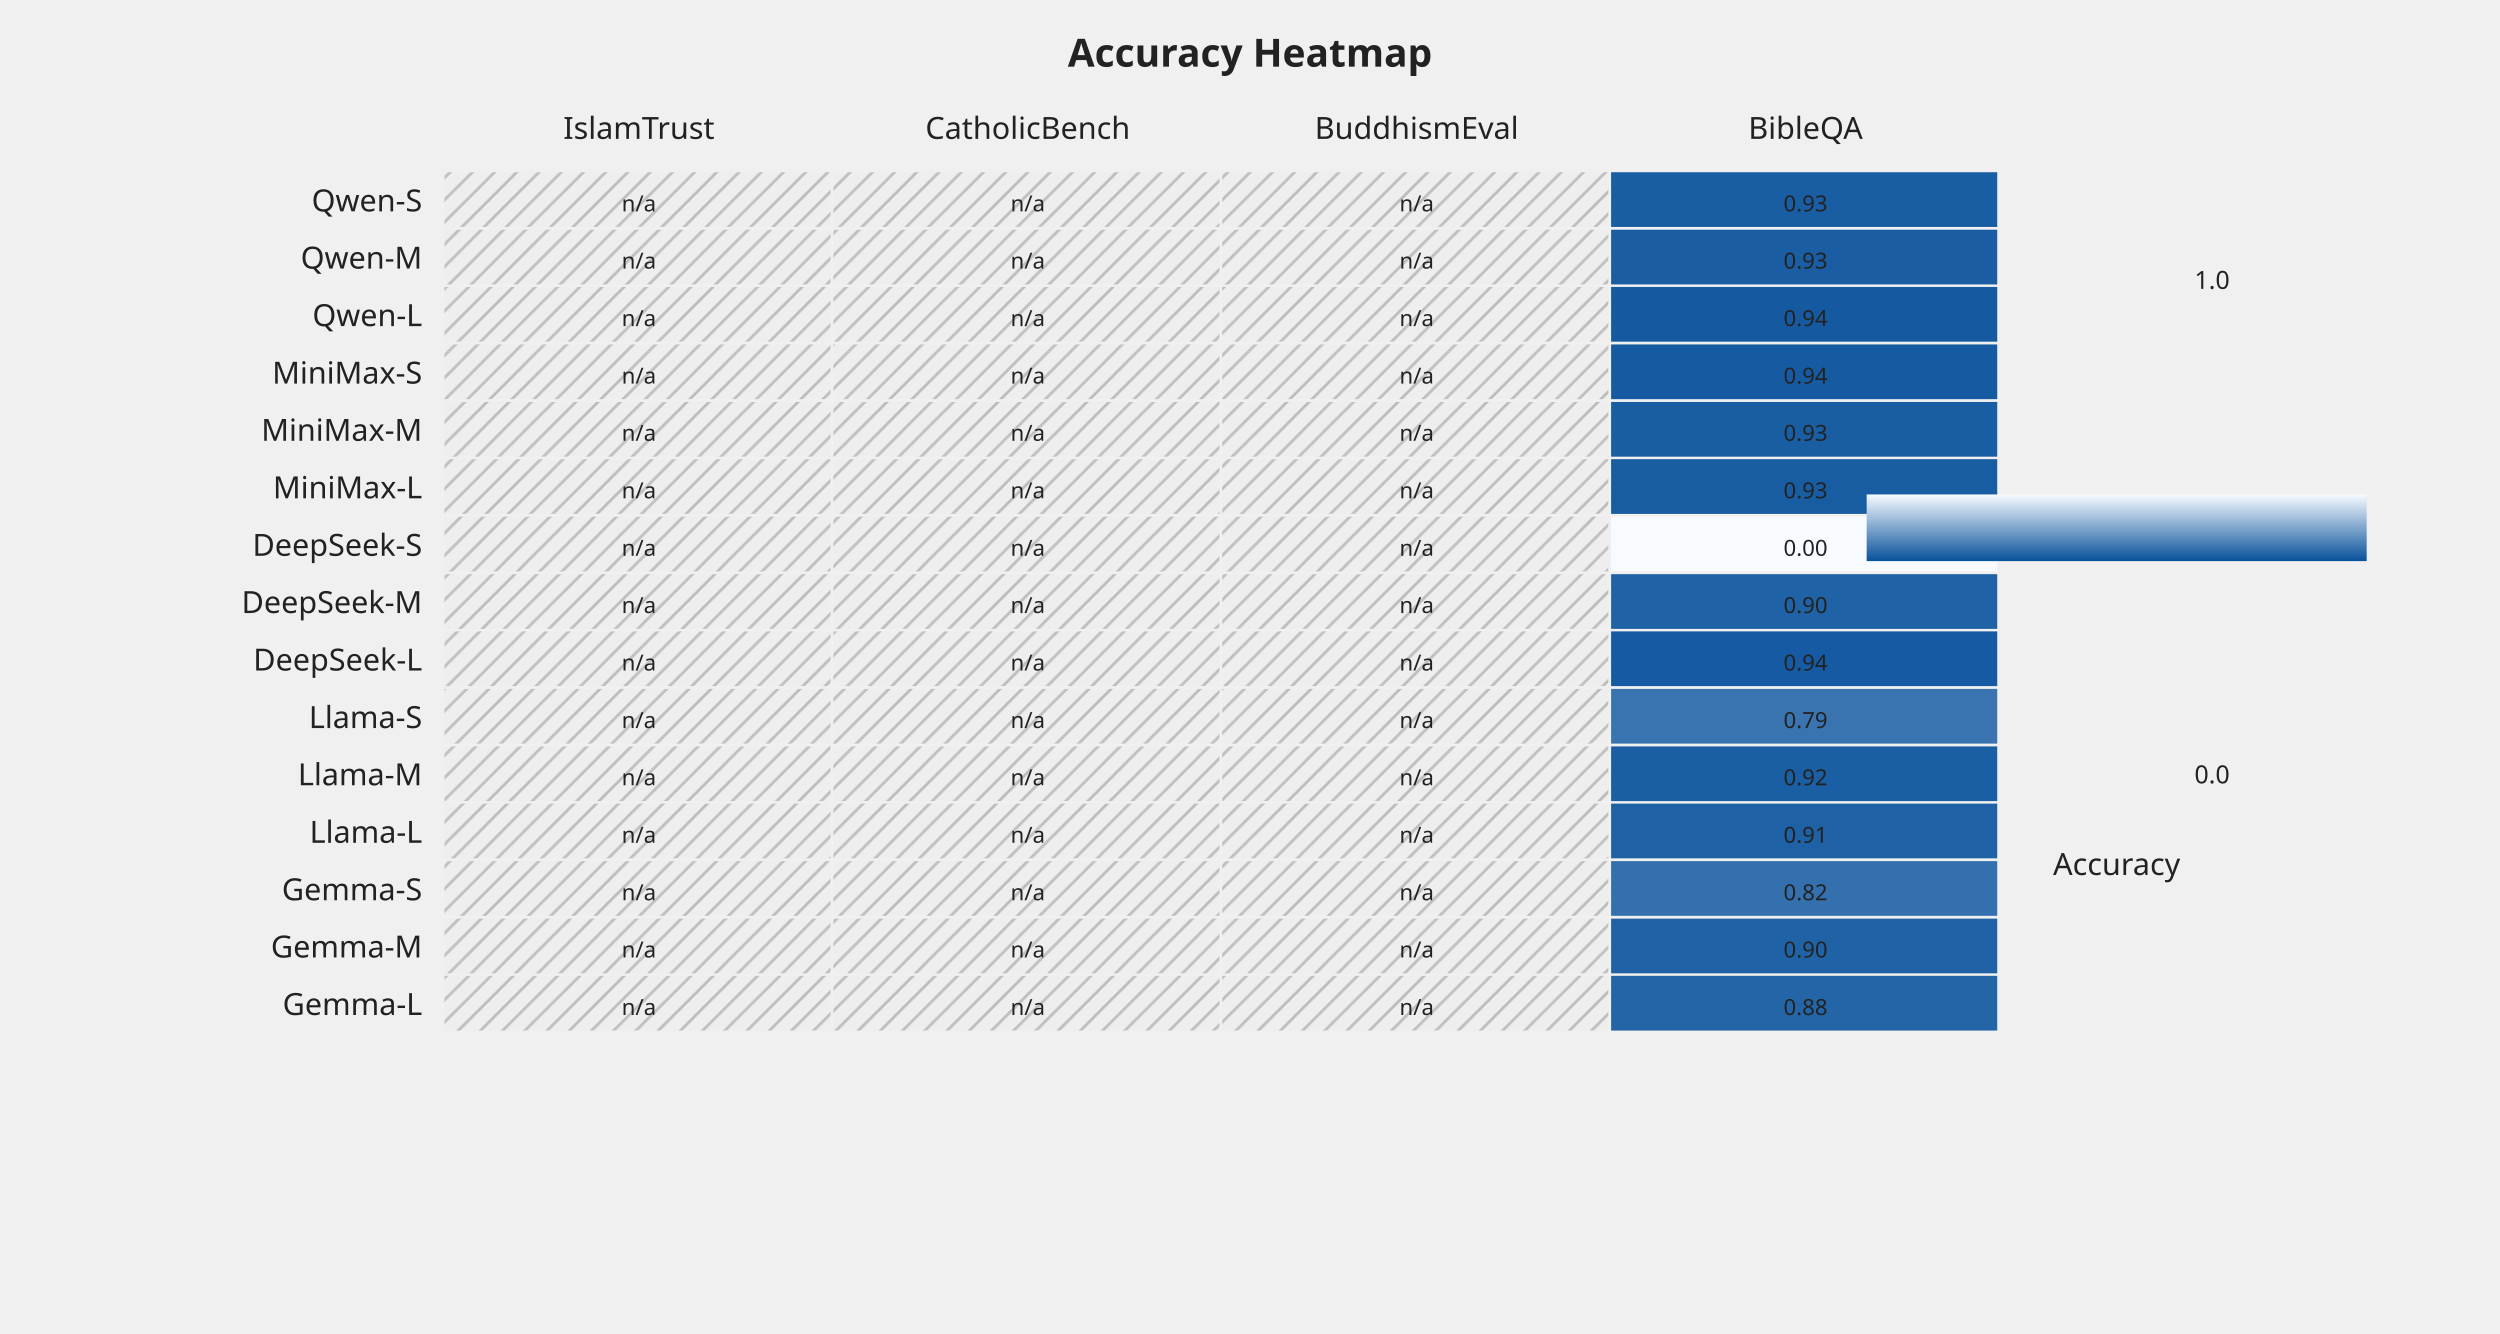
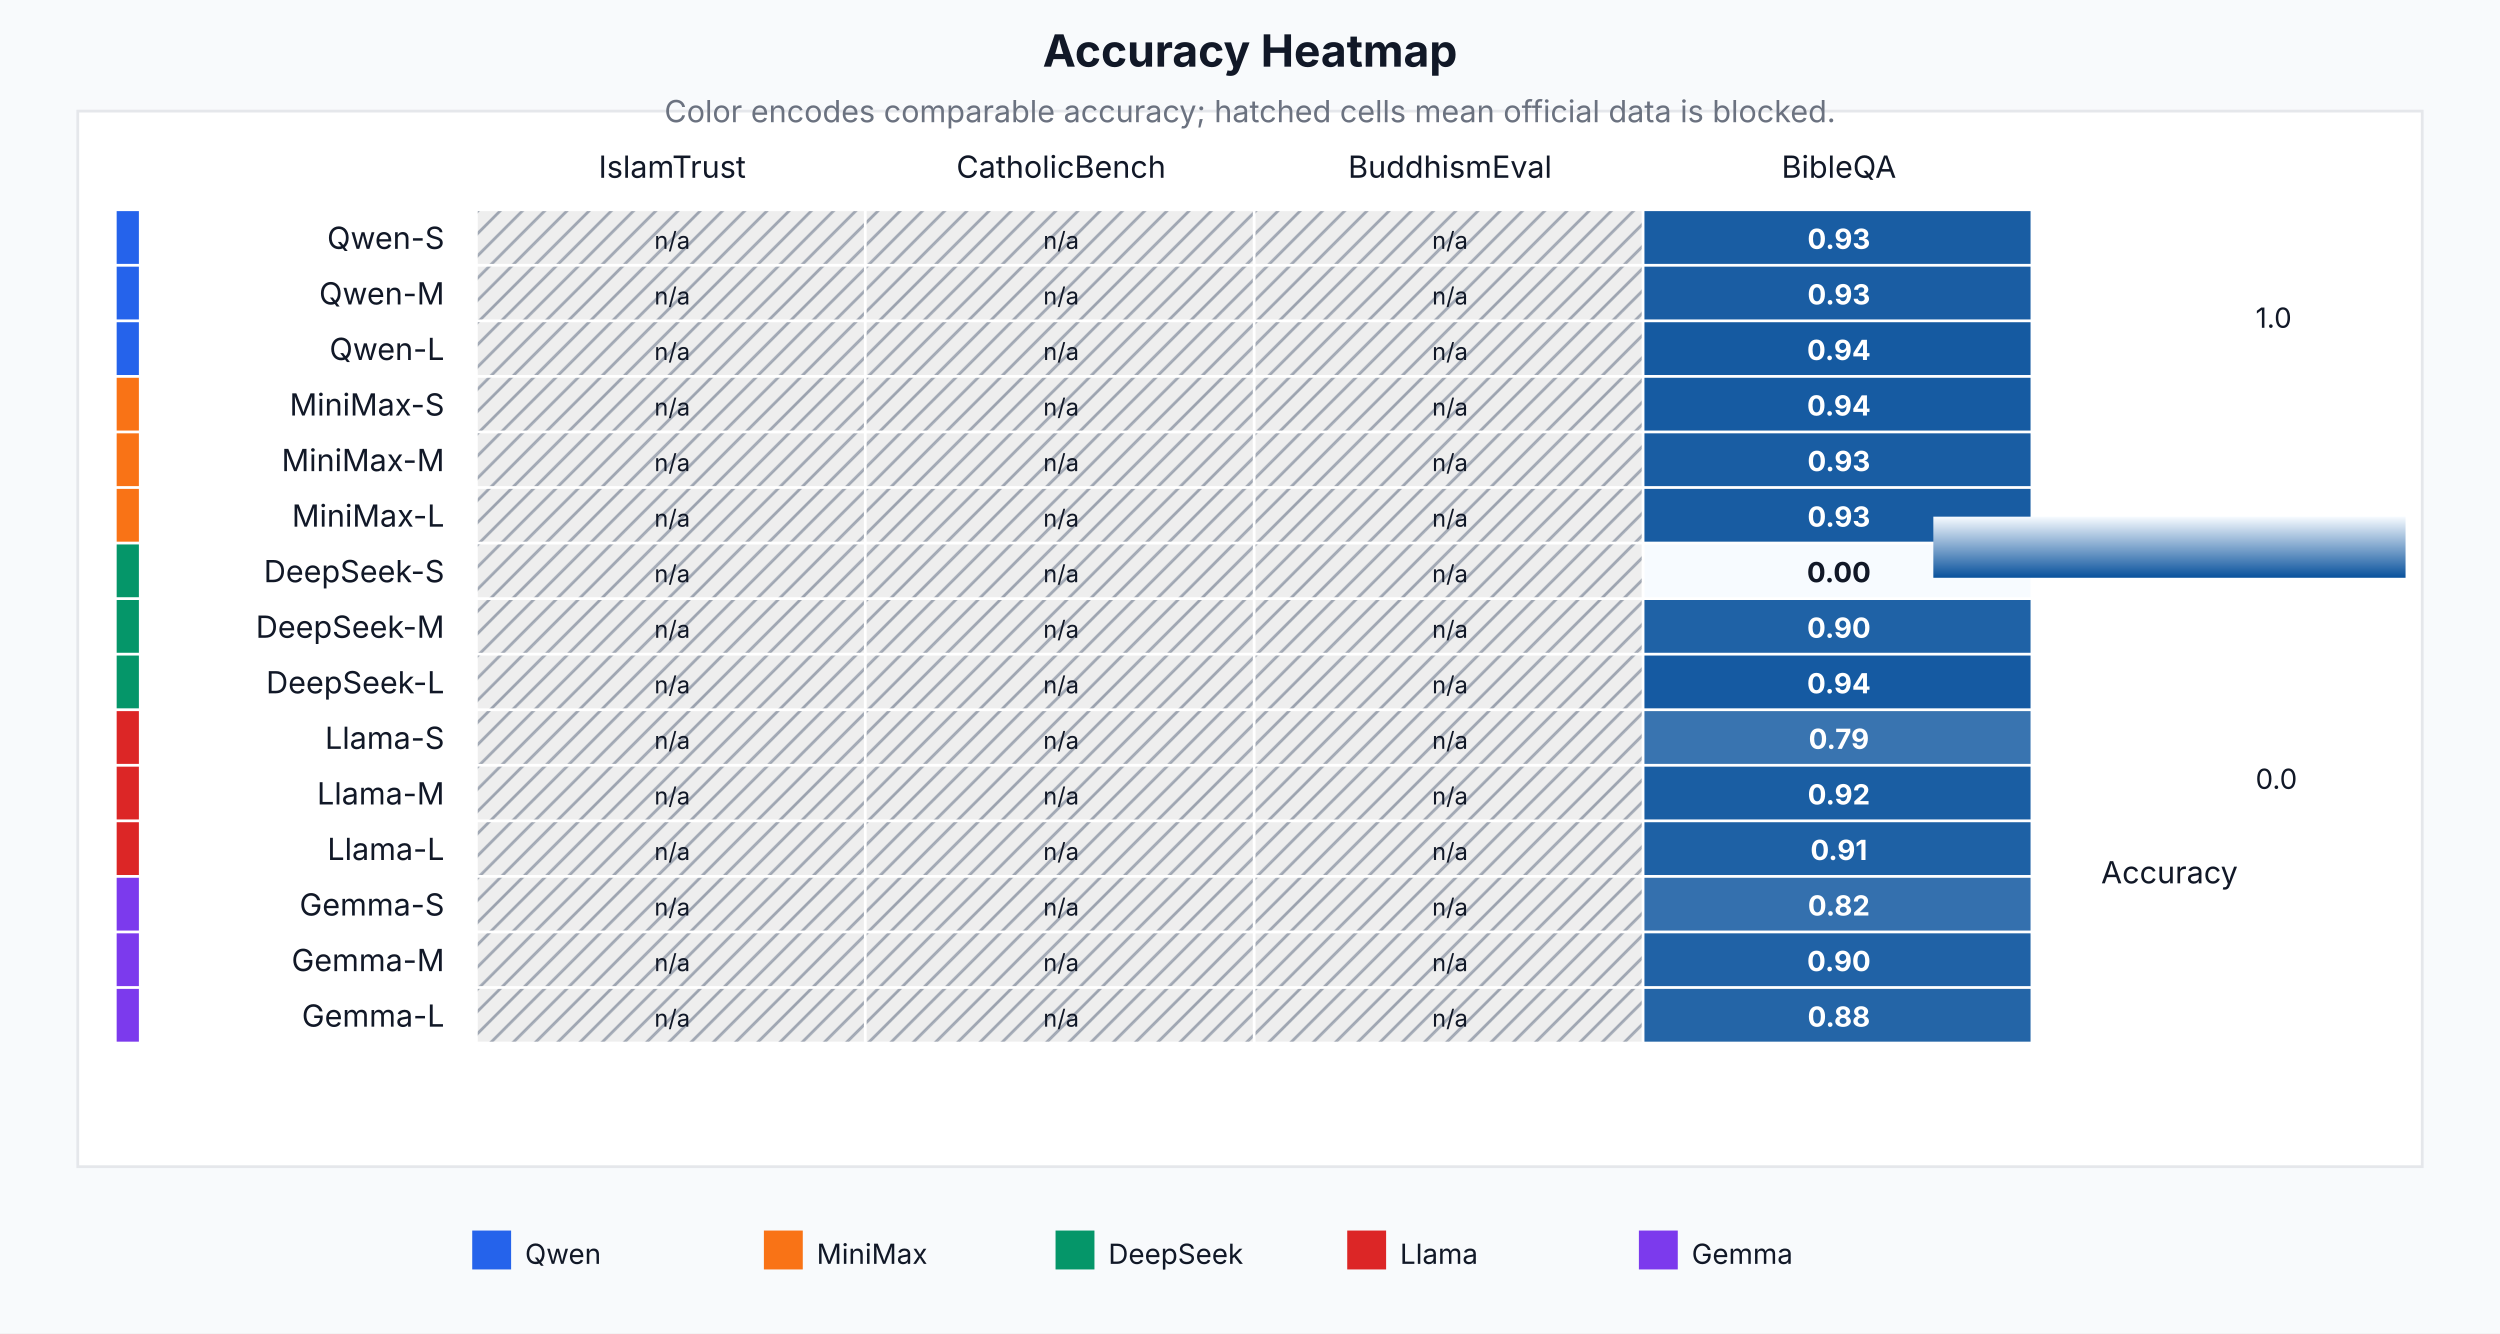
<svg xmlns="http://www.w3.org/2000/svg" viewBox="0 0 900 480" role="img">
  <style>
-         text { font-family: system-ui, sans-serif; fill: #222; }
-         .title { font-size: 14px; font-weight: 700; }
+         text { font-family: system-ui, -apple-system, BlinkMacSystemFont, "Segoe UI", sans-serif; fill: #111827; }
+         .title { font-size: 16px; font-weight: 750; }
+         .subtitle { font-size: 11px; fill: #6B7280; }
        .axis { font-size: 11px; }
-         .small { font-size: 9px; }
-         .tiny { font-size: 8px; }
-         .grid { stroke: #dddddd; stroke-width: 1; }
-         .axis-line { stroke: #333333; stroke-width: 1; }
+         .small { font-size: 10px; }
+         .tiny { font-size: 8.5px; }
+         .value { font-size: 10px; font-weight: 650; }
+         .cell-label { font-size: 10px; font-weight: 750; fill: #ffffff; }
+         .muted { font-size: 10px; fill: #6B7280; }
+         .grid { stroke: #E5E7EB; stroke-width: 1; }
+         .axis-line { stroke: #374151; stroke-width: 1; }
        .outline { stroke: #ffffff; stroke-width: 1; }
+         .panel { stroke: #E5E7EB; stroke-width: 1; }
    </style>
  <defs>
    <pattern id="diagonalHatch" patternUnits="userSpaceOnUse" width="8" height="8">
-       <path d="M-2,2 l4,-4 M0,8 l8,-8 M6,10 l4,-4" stroke="#bbbbbb" stroke-width="1" />
+       <path d="M-2,2 l4,-4 M0,8 l8,-8 M6,10 l4,-4" stroke="#9CA3AF" stroke-width="1" />
    </pattern>
    <linearGradient id="heatLegend" x1="0%" x2="100%" y1="0%" y2="0%">
      <stop offset="0%" stop-color="#f7fbff" />
      <stop offset="100%" stop-color="#08519c" />
    </linearGradient>
  </defs>
+   <rect x="0" y="0" width="900" height="480" fill="#F8FAFC" />
+   <rect x="28.0" y="40.0" width="844.0" height="380.0" fill="#FFFFFF" class="panel" />
  <text x="450.0" y="24.0" class="title" text-anchor="middle">Accuracy Heatmap</text>
-   <text x="230.0" y="50.0" class="axis" text-anchor="middle">IslamTrust</text>
-   <text x="370.0" y="50.0" class="axis" text-anchor="middle">CatholicBench</text>
-   <text x="510.0" y="50.0" class="axis" text-anchor="middle">BuddhismEval</text>
-   <text x="650.0" y="50.0" class="axis" text-anchor="middle">BibleQA</text>
-   <text x="152.0" y="76.1" class="axis" text-anchor="end">Qwen-S</text>
-   <rect x="160.0" y="62.0" width="139.0" height="19.7" fill="#eeeeee" />
-   <rect x="160.0" y="62.0" width="139.0" height="19.7" fill="url(#diagonalHatch)" />
-   <text x="230.0" y="76.1" class="tiny" text-anchor="middle">n/a</text>
-   <rect x="300.0" y="62.0" width="139.0" height="19.7" fill="#eeeeee" />
-   <rect x="300.0" y="62.0" width="139.0" height="19.7" fill="url(#diagonalHatch)" />
-   <text x="370.0" y="76.1" class="tiny" text-anchor="middle">n/a</text>
-   <rect x="440.0" y="62.0" width="139.0" height="19.7" fill="#eeeeee" />
-   <rect x="440.0" y="62.0" width="139.0" height="19.7" fill="url(#diagonalHatch)" />
-   <text x="510.0" y="76.1" class="tiny" text-anchor="middle">n/a</text>
-   <rect x="580.0" y="62.0" width="139.0" height="19.7" fill="#195da3" />
-   <text x="650.0" y="76.1" class="tiny" text-anchor="middle">0.93</text>
-   <text x="152.0" y="96.7" class="axis" text-anchor="end">Qwen-M</text>
-   <rect x="160.0" y="82.7" width="139.0" height="19.7" fill="#eeeeee" />
-   <rect x="160.0" y="82.7" width="139.0" height="19.7" fill="url(#diagonalHatch)" />
-   <text x="230.0" y="96.7" class="tiny" text-anchor="middle">n/a</text>
-   <rect x="300.0" y="82.7" width="139.0" height="19.7" fill="#eeeeee" />
-   <rect x="300.0" y="82.7" width="139.0" height="19.7" fill="url(#diagonalHatch)" />
-   <text x="370.0" y="96.7" class="tiny" text-anchor="middle">n/a</text>
-   <rect x="440.0" y="82.7" width="139.0" height="19.7" fill="#eeeeee" />
-   <rect x="440.0" y="82.7" width="139.0" height="19.7" fill="url(#diagonalHatch)" />
-   <text x="510.0" y="96.7" class="tiny" text-anchor="middle">n/a</text>
-   <rect x="580.0" y="82.7" width="139.0" height="19.7" fill="#1a5da3" />
-   <text x="650.0" y="96.7" class="tiny" text-anchor="middle">0.93</text>
-   <text x="152.0" y="117.4" class="axis" text-anchor="end">Qwen-L</text>
-   <rect x="160.0" y="103.3" width="139.0" height="19.7" fill="#eeeeee" />
-   <rect x="160.0" y="103.3" width="139.0" height="19.7" fill="url(#diagonalHatch)" />
-   <text x="230.0" y="117.4" class="tiny" text-anchor="middle">n/a</text>
-   <rect x="300.0" y="103.3" width="139.0" height="19.7" fill="#eeeeee" />
-   <rect x="300.0" y="103.3" width="139.0" height="19.7" fill="url(#diagonalHatch)" />
-   <text x="370.0" y="117.4" class="tiny" text-anchor="middle">n/a</text>
-   <rect x="440.0" y="103.3" width="139.0" height="19.7" fill="#eeeeee" />
-   <rect x="440.0" y="103.3" width="139.0" height="19.7" fill="url(#diagonalHatch)" />
-   <text x="510.0" y="117.4" class="tiny" text-anchor="middle">n/a</text>
-   <rect x="580.0" y="103.3" width="139.0" height="19.7" fill="#155aa1" />
-   <text x="650.0" y="117.4" class="tiny" text-anchor="middle">0.94</text>
-   <text x="152.0" y="138.1" class="axis" text-anchor="end">MiniMax-S</text>
-   <rect x="160.0" y="124.0" width="139.0" height="19.7" fill="#eeeeee" />
-   <rect x="160.0" y="124.0" width="139.0" height="19.7" fill="url(#diagonalHatch)" />
-   <text x="230.0" y="138.1" class="tiny" text-anchor="middle">n/a</text>
-   <rect x="300.0" y="124.0" width="139.0" height="19.7" fill="#eeeeee" />
-   <rect x="300.0" y="124.0" width="139.0" height="19.7" fill="url(#diagonalHatch)" />
-   <text x="370.0" y="138.1" class="tiny" text-anchor="middle">n/a</text>
-   <rect x="440.0" y="124.0" width="139.0" height="19.7" fill="#eeeeee" />
-   <rect x="440.0" y="124.0" width="139.0" height="19.7" fill="url(#diagonalHatch)" />
-   <text x="510.0" y="138.1" class="tiny" text-anchor="middle">n/a</text>
-   <rect x="580.0" y="124.0" width="139.0" height="19.7" fill="#165ba2" />
-   <text x="650.0" y="138.1" class="tiny" text-anchor="middle">0.94</text>
-   <text x="152.0" y="158.7" class="axis" text-anchor="end">MiniMax-M</text>
-   <rect x="160.0" y="144.7" width="139.0" height="19.7" fill="#eeeeee" />
-   <rect x="160.0" y="144.7" width="139.0" height="19.7" fill="url(#diagonalHatch)" />
-   <text x="230.0" y="158.7" class="tiny" text-anchor="middle">n/a</text>
-   <rect x="300.0" y="144.7" width="139.0" height="19.7" fill="#eeeeee" />
-   <rect x="300.0" y="144.7" width="139.0" height="19.7" fill="url(#diagonalHatch)" />
-   <text x="370.0" y="158.7" class="tiny" text-anchor="middle">n/a</text>
-   <rect x="440.0" y="144.7" width="139.0" height="19.7" fill="#eeeeee" />
-   <rect x="440.0" y="144.7" width="139.0" height="19.7" fill="url(#diagonalHatch)" />
-   <text x="510.0" y="158.7" class="tiny" text-anchor="middle">n/a</text>
-   <rect x="580.0" y="144.7" width="139.0" height="19.7" fill="#195da3" />
-   <text x="650.0" y="158.7" class="tiny" text-anchor="middle">0.93</text>
-   <text x="152.0" y="179.4" class="axis" text-anchor="end">MiniMax-L</text>
-   <rect x="160.0" y="165.3" width="139.0" height="19.7" fill="#eeeeee" />
-   <rect x="160.0" y="165.3" width="139.0" height="19.7" fill="url(#diagonalHatch)" />
-   <text x="230.0" y="179.4" class="tiny" text-anchor="middle">n/a</text>
-   <rect x="300.0" y="165.3" width="139.0" height="19.7" fill="#eeeeee" />
-   <rect x="300.0" y="165.3" width="139.0" height="19.7" fill="url(#diagonalHatch)" />
-   <text x="370.0" y="179.4" class="tiny" text-anchor="middle">n/a</text>
-   <rect x="440.0" y="165.3" width="139.0" height="19.7" fill="#eeeeee" />
-   <rect x="440.0" y="165.3" width="139.0" height="19.7" fill="url(#diagonalHatch)" />
-   <text x="510.0" y="179.4" class="tiny" text-anchor="middle">n/a</text>
-   <rect x="580.0" y="165.3" width="139.0" height="19.7" fill="#185ca2" />
-   <text x="650.0" y="179.4" class="tiny" text-anchor="middle">0.93</text>
-   <text x="152.0" y="200.1" class="axis" text-anchor="end">DeepSeek-S</text>
-   <rect x="160.0" y="186.0" width="139.0" height="19.7" fill="#eeeeee" />
-   <rect x="160.0" y="186.0" width="139.0" height="19.7" fill="url(#diagonalHatch)" />
-   <text x="230.0" y="200.1" class="tiny" text-anchor="middle">n/a</text>
-   <rect x="300.0" y="186.0" width="139.0" height="19.7" fill="#eeeeee" />
-   <rect x="300.0" y="186.0" width="139.0" height="19.7" fill="url(#diagonalHatch)" />
-   <text x="370.0" y="200.1" class="tiny" text-anchor="middle">n/a</text>
-   <rect x="440.0" y="186.0" width="139.0" height="19.7" fill="#eeeeee" />
-   <rect x="440.0" y="186.0" width="139.0" height="19.7" fill="url(#diagonalHatch)" />
-   <text x="510.0" y="200.1" class="tiny" text-anchor="middle">n/a</text>
-   <rect x="580.0" y="186.0" width="139.0" height="19.7" fill="#f7fbff" />
-   <text x="650.0" y="200.1" class="tiny" text-anchor="middle">0.00</text>
-   <text x="152.0" y="220.7" class="axis" text-anchor="end">DeepSeek-M</text>
-   <rect x="160.0" y="206.7" width="139.0" height="19.7" fill="#eeeeee" />
-   <rect x="160.0" y="206.7" width="139.0" height="19.7" fill="url(#diagonalHatch)" />
-   <text x="230.0" y="220.7" class="tiny" text-anchor="middle">n/a</text>
-   <rect x="300.0" y="206.7" width="139.0" height="19.7" fill="#eeeeee" />
-   <rect x="300.0" y="206.7" width="139.0" height="19.7" fill="url(#diagonalHatch)" />
-   <text x="370.0" y="220.7" class="tiny" text-anchor="middle">n/a</text>
-   <rect x="440.0" y="206.7" width="139.0" height="19.7" fill="#eeeeee" />
-   <rect x="440.0" y="206.7" width="139.0" height="19.7" fill="url(#diagonalHatch)" />
-   <text x="510.0" y="220.7" class="tiny" text-anchor="middle">n/a</text>
-   <rect x="580.0" y="206.7" width="139.0" height="19.7" fill="#1f62a6" />
-   <text x="650.0" y="220.7" class="tiny" text-anchor="middle">0.90</text>
-   <text x="152.0" y="241.4" class="axis" text-anchor="end">DeepSeek-L</text>
-   <rect x="160.0" y="227.3" width="139.0" height="19.7" fill="#eeeeee" />
-   <rect x="160.0" y="227.3" width="139.0" height="19.7" fill="url(#diagonalHatch)" />
-   <text x="230.0" y="241.4" class="tiny" text-anchor="middle">n/a</text>
-   <rect x="300.0" y="227.3" width="139.0" height="19.7" fill="#eeeeee" />
-   <rect x="300.0" y="227.3" width="139.0" height="19.7" fill="url(#diagonalHatch)" />
-   <text x="370.0" y="241.4" class="tiny" text-anchor="middle">n/a</text>
-   <rect x="440.0" y="227.3" width="139.0" height="19.7" fill="#eeeeee" />
-   <rect x="440.0" y="227.3" width="139.0" height="19.7" fill="url(#diagonalHatch)" />
-   <text x="510.0" y="241.4" class="tiny" text-anchor="middle">n/a</text>
-   <rect x="580.0" y="227.3" width="139.0" height="19.7" fill="#155aa2" />
-   <text x="650.0" y="241.4" class="tiny" text-anchor="middle">0.94</text>
-   <text x="152.0" y="262.1" class="axis" text-anchor="end">Llama-S</text>
-   <rect x="160.0" y="248.0" width="139.0" height="19.7" fill="#eeeeee" />
-   <rect x="160.0" y="248.0" width="139.0" height="19.7" fill="url(#diagonalHatch)" />
-   <text x="230.0" y="262.1" class="tiny" text-anchor="middle">n/a</text>
-   <rect x="300.0" y="248.0" width="139.0" height="19.7" fill="#eeeeee" />
-   <rect x="300.0" y="248.0" width="139.0" height="19.7" fill="url(#diagonalHatch)" />
-   <text x="370.0" y="262.1" class="tiny" text-anchor="middle">n/a</text>
-   <rect x="440.0" y="248.0" width="139.0" height="19.7" fill="#eeeeee" />
-   <rect x="440.0" y="248.0" width="139.0" height="19.7" fill="url(#diagonalHatch)" />
-   <text x="510.0" y="262.1" class="tiny" text-anchor="middle">n/a</text>
-   <rect x="580.0" y="248.0" width="139.0" height="19.7" fill="#3974b0" />
-   <text x="650.0" y="262.1" class="tiny" text-anchor="middle">0.79</text>
-   <text x="152.0" y="282.7" class="axis" text-anchor="end">Llama-M</text>
-   <rect x="160.0" y="268.7" width="139.0" height="19.7" fill="#eeeeee" />
-   <rect x="160.0" y="268.7" width="139.0" height="19.7" fill="url(#diagonalHatch)" />
-   <text x="230.0" y="282.7" class="tiny" text-anchor="middle">n/a</text>
-   <rect x="300.0" y="268.7" width="139.0" height="19.7" fill="#eeeeee" />
-   <rect x="300.0" y="268.7" width="139.0" height="19.7" fill="url(#diagonalHatch)" />
-   <text x="370.0" y="282.7" class="tiny" text-anchor="middle">n/a</text>
-   <rect x="440.0" y="268.7" width="139.0" height="19.7" fill="#eeeeee" />
-   <rect x="440.0" y="268.7" width="139.0" height="19.7" fill="url(#diagonalHatch)" />
-   <text x="510.0" y="282.7" class="tiny" text-anchor="middle">n/a</text>
-   <rect x="580.0" y="268.7" width="139.0" height="19.7" fill="#1a5ea3" />
-   <text x="650.0" y="282.7" class="tiny" text-anchor="middle">0.92</text>
-   <text x="152.0" y="303.4" class="axis" text-anchor="end">Llama-L</text>
-   <rect x="160.0" y="289.3" width="139.0" height="19.7" fill="#eeeeee" />
-   <rect x="160.0" y="289.3" width="139.0" height="19.7" fill="url(#diagonalHatch)" />
-   <text x="230.0" y="303.4" class="tiny" text-anchor="middle">n/a</text>
-   <rect x="300.0" y="289.3" width="139.0" height="19.7" fill="#eeeeee" />
-   <rect x="300.0" y="289.3" width="139.0" height="19.7" fill="url(#diagonalHatch)" />
-   <text x="370.0" y="303.4" class="tiny" text-anchor="middle">n/a</text>
-   <rect x="440.0" y="289.3" width="139.0" height="19.7" fill="#eeeeee" />
-   <rect x="440.0" y="289.3" width="139.0" height="19.7" fill="url(#diagonalHatch)" />
-   <text x="510.0" y="303.4" class="tiny" text-anchor="middle">n/a</text>
-   <rect x="580.0" y="289.3" width="139.0" height="19.7" fill="#1e61a5" />
-   <text x="650.0" y="303.4" class="tiny" text-anchor="middle">0.91</text>
-   <text x="152.0" y="324.1" class="axis" text-anchor="end">Gemma-S</text>
-   <rect x="160.0" y="310.0" width="139.0" height="19.7" fill="#eeeeee" />
-   <rect x="160.0" y="310.0" width="139.0" height="19.7" fill="url(#diagonalHatch)" />
-   <text x="230.0" y="324.1" class="tiny" text-anchor="middle">n/a</text>
-   <rect x="300.0" y="310.0" width="139.0" height="19.7" fill="#eeeeee" />
-   <rect x="300.0" y="310.0" width="139.0" height="19.7" fill="url(#diagonalHatch)" />
-   <text x="370.0" y="324.1" class="tiny" text-anchor="middle">n/a</text>
-   <rect x="440.0" y="310.0" width="139.0" height="19.7" fill="#eeeeee" />
-   <rect x="440.0" y="310.0" width="139.0" height="19.7" fill="url(#diagonalHatch)" />
-   <text x="510.0" y="324.1" class="tiny" text-anchor="middle">n/a</text>
-   <rect x="580.0" y="310.0" width="139.0" height="19.7" fill="#3470ae" />
-   <text x="650.0" y="324.1" class="tiny" text-anchor="middle">0.82</text>
-   <text x="152.0" y="344.7" class="axis" text-anchor="end">Gemma-M</text>
-   <rect x="160.0" y="330.7" width="139.0" height="19.7" fill="#eeeeee" />
-   <rect x="160.0" y="330.7" width="139.0" height="19.7" fill="url(#diagonalHatch)" />
-   <text x="230.0" y="344.7" class="tiny" text-anchor="middle">n/a</text>
-   <rect x="300.0" y="330.7" width="139.0" height="19.7" fill="#eeeeee" />
-   <rect x="300.0" y="330.7" width="139.0" height="19.7" fill="url(#diagonalHatch)" />
-   <text x="370.0" y="344.7" class="tiny" text-anchor="middle">n/a</text>
-   <rect x="440.0" y="330.7" width="139.0" height="19.7" fill="#eeeeee" />
-   <rect x="440.0" y="330.7" width="139.0" height="19.7" fill="url(#diagonalHatch)" />
-   <text x="510.0" y="344.7" class="tiny" text-anchor="middle">n/a</text>
-   <rect x="580.0" y="330.7" width="139.0" height="19.7" fill="#2062a6" />
-   <text x="650.0" y="344.7" class="tiny" text-anchor="middle">0.90</text>
-   <text x="152.0" y="365.4" class="axis" text-anchor="end">Gemma-L</text>
-   <rect x="160.0" y="351.3" width="139.0" height="19.7" fill="#eeeeee" />
-   <rect x="160.0" y="351.3" width="139.0" height="19.7" fill="url(#diagonalHatch)" />
-   <text x="230.0" y="365.4" class="tiny" text-anchor="middle">n/a</text>
-   <rect x="300.0" y="351.3" width="139.0" height="19.7" fill="#eeeeee" />
-   <rect x="300.0" y="351.3" width="139.0" height="19.7" fill="url(#diagonalHatch)" />
-   <text x="370.0" y="365.4" class="tiny" text-anchor="middle">n/a</text>
-   <rect x="440.0" y="351.3" width="139.0" height="19.7" fill="#eeeeee" />
-   <rect x="440.0" y="351.3" width="139.0" height="19.7" fill="url(#diagonalHatch)" />
-   <text x="510.0" y="365.4" class="tiny" text-anchor="middle">n/a</text>
-   <rect x="580.0" y="351.3" width="139.0" height="19.7" fill="#2465a7" />
-   <text x="650.0" y="365.4" class="tiny" text-anchor="middle">0.88</text>
-   <rect x="750.0" y="100.0" width="24.0" height="180.0" fill="url(#heatLegend)" transform="rotate(90 762 190)" />
-   <text x="790.0" y="104.0" class="small" text-anchor="start">1.0</text>
-   <text x="790.0" y="282.0" class="small" text-anchor="start">0.0</text>
-   <text x="762.0" y="315.0" class="axis" text-anchor="middle">Accuracy</text>
+   <text x="450.0" y="44.0" class="subtitle" text-anchor="middle">Color encodes comparable accuracy; hatched cells mean official data is blocked.</text>
+   <text x="242.0" y="64.0" class="axis" text-anchor="middle">IslamTrust</text>
+   <text x="382.0" y="64.0" class="axis" text-anchor="middle">CatholicBench</text>
+   <text x="522.0" y="64.0" class="axis" text-anchor="middle">BuddhismEval</text>
+   <text x="662.0" y="64.0" class="axis" text-anchor="middle">BibleQA</text>
+   <rect x="42.0" y="76.0" width="8.0" height="19.0" fill="#2563EB" />
+   <text x="160.0" y="89.6" class="axis" text-anchor="end">Qwen-S</text>
+   <rect x="172.0" y="76.0" width="139.0" height="19.0" fill="#eeeeee" />
+   <rect x="172.0" y="76.0" width="139.0" height="19.0" fill="url(#diagonalHatch)" />
+   <text x="242.0" y="89.6" class="tiny" text-anchor="middle">n/a</text>
+   <rect x="312.0" y="76.0" width="139.0" height="19.0" fill="#eeeeee" />
+   <rect x="312.0" y="76.0" width="139.0" height="19.0" fill="url(#diagonalHatch)" />
+   <text x="382.0" y="89.6" class="tiny" text-anchor="middle">n/a</text>
+   <rect x="452.0" y="76.0" width="139.0" height="19.0" fill="#eeeeee" />
+   <rect x="452.0" y="76.0" width="139.0" height="19.0" fill="url(#diagonalHatch)" />
+   <text x="522.0" y="89.6" class="tiny" text-anchor="middle">n/a</text>
+   <rect x="592.0" y="76.0" width="139.0" height="19.0" fill="#195da3" />
+   <text x="662.0" y="89.6" class="cell-label" text-anchor="middle">0.93</text>
+   <rect x="42.0" y="96.0" width="8.0" height="19.0" fill="#2563EB" />
+   <text x="160.0" y="109.6" class="axis" text-anchor="end">Qwen-M</text>
+   <rect x="172.0" y="96.0" width="139.0" height="19.0" fill="#eeeeee" />
+   <rect x="172.0" y="96.0" width="139.0" height="19.0" fill="url(#diagonalHatch)" />
+   <text x="242.0" y="109.6" class="tiny" text-anchor="middle">n/a</text>
+   <rect x="312.0" y="96.0" width="139.0" height="19.0" fill="#eeeeee" />
+   <rect x="312.0" y="96.0" width="139.0" height="19.0" fill="url(#diagonalHatch)" />
+   <text x="382.0" y="109.6" class="tiny" text-anchor="middle">n/a</text>
+   <rect x="452.0" y="96.0" width="139.0" height="19.0" fill="#eeeeee" />
+   <rect x="452.0" y="96.0" width="139.0" height="19.0" fill="url(#diagonalHatch)" />
+   <text x="522.0" y="109.6" class="tiny" text-anchor="middle">n/a</text>
+   <rect x="592.0" y="96.0" width="139.0" height="19.0" fill="#1a5da3" />
+   <text x="662.0" y="109.6" class="cell-label" text-anchor="middle">0.93</text>
+   <rect x="42.0" y="116.0" width="8.0" height="19.0" fill="#2563EB" />
+   <text x="160.0" y="129.6" class="axis" text-anchor="end">Qwen-L</text>
+   <rect x="172.0" y="116.0" width="139.0" height="19.0" fill="#eeeeee" />
+   <rect x="172.0" y="116.0" width="139.0" height="19.0" fill="url(#diagonalHatch)" />
+   <text x="242.0" y="129.6" class="tiny" text-anchor="middle">n/a</text>
+   <rect x="312.0" y="116.0" width="139.0" height="19.0" fill="#eeeeee" />
+   <rect x="312.0" y="116.0" width="139.0" height="19.0" fill="url(#diagonalHatch)" />
+   <text x="382.0" y="129.6" class="tiny" text-anchor="middle">n/a</text>
+   <rect x="452.0" y="116.0" width="139.0" height="19.0" fill="#eeeeee" />
+   <rect x="452.0" y="116.0" width="139.0" height="19.0" fill="url(#diagonalHatch)" />
+   <text x="522.0" y="129.6" class="tiny" text-anchor="middle">n/a</text>
+   <rect x="592.0" y="116.0" width="139.0" height="19.0" fill="#155aa1" />
+   <text x="662.0" y="129.6" class="cell-label" text-anchor="middle">0.94</text>
+   <rect x="42.0" y="136.0" width="8.0" height="19.0" fill="#F97316" />
+   <text x="160.0" y="149.6" class="axis" text-anchor="end">MiniMax-S</text>
+   <rect x="172.0" y="136.0" width="139.0" height="19.0" fill="#eeeeee" />
+   <rect x="172.0" y="136.0" width="139.0" height="19.0" fill="url(#diagonalHatch)" />
+   <text x="242.0" y="149.6" class="tiny" text-anchor="middle">n/a</text>
+   <rect x="312.0" y="136.0" width="139.0" height="19.0" fill="#eeeeee" />
+   <rect x="312.0" y="136.0" width="139.0" height="19.0" fill="url(#diagonalHatch)" />
+   <text x="382.0" y="149.6" class="tiny" text-anchor="middle">n/a</text>
+   <rect x="452.0" y="136.0" width="139.0" height="19.0" fill="#eeeeee" />
+   <rect x="452.0" y="136.0" width="139.0" height="19.0" fill="url(#diagonalHatch)" />
+   <text x="522.0" y="149.6" class="tiny" text-anchor="middle">n/a</text>
+   <rect x="592.0" y="136.0" width="139.0" height="19.0" fill="#165ba2" />
+   <text x="662.0" y="149.6" class="cell-label" text-anchor="middle">0.94</text>
+   <rect x="42.0" y="156.0" width="8.0" height="19.0" fill="#F97316" />
+   <text x="160.0" y="169.6" class="axis" text-anchor="end">MiniMax-M</text>
+   <rect x="172.0" y="156.0" width="139.0" height="19.0" fill="#eeeeee" />
+   <rect x="172.0" y="156.0" width="139.0" height="19.0" fill="url(#diagonalHatch)" />
+   <text x="242.0" y="169.6" class="tiny" text-anchor="middle">n/a</text>
+   <rect x="312.0" y="156.0" width="139.0" height="19.0" fill="#eeeeee" />
+   <rect x="312.0" y="156.0" width="139.0" height="19.0" fill="url(#diagonalHatch)" />
+   <text x="382.0" y="169.6" class="tiny" text-anchor="middle">n/a</text>
+   <rect x="452.0" y="156.0" width="139.0" height="19.0" fill="#eeeeee" />
+   <rect x="452.0" y="156.0" width="139.0" height="19.0" fill="url(#diagonalHatch)" />
+   <text x="522.0" y="169.6" class="tiny" text-anchor="middle">n/a</text>
+   <rect x="592.0" y="156.0" width="139.0" height="19.0" fill="#195da3" />
+   <text x="662.0" y="169.6" class="cell-label" text-anchor="middle">0.93</text>
+   <rect x="42.0" y="176.0" width="8.0" height="19.0" fill="#F97316" />
+   <text x="160.0" y="189.6" class="axis" text-anchor="end">MiniMax-L</text>
+   <rect x="172.0" y="176.0" width="139.0" height="19.0" fill="#eeeeee" />
+   <rect x="172.0" y="176.0" width="139.0" height="19.0" fill="url(#diagonalHatch)" />
+   <text x="242.0" y="189.6" class="tiny" text-anchor="middle">n/a</text>
+   <rect x="312.0" y="176.0" width="139.0" height="19.0" fill="#eeeeee" />
+   <rect x="312.0" y="176.0" width="139.0" height="19.0" fill="url(#diagonalHatch)" />
+   <text x="382.0" y="189.6" class="tiny" text-anchor="middle">n/a</text>
+   <rect x="452.0" y="176.0" width="139.0" height="19.0" fill="#eeeeee" />
+   <rect x="452.0" y="176.0" width="139.0" height="19.0" fill="url(#diagonalHatch)" />
+   <text x="522.0" y="189.6" class="tiny" text-anchor="middle">n/a</text>
+   <rect x="592.0" y="176.0" width="139.0" height="19.0" fill="#185ca2" />
+   <text x="662.0" y="189.6" class="cell-label" text-anchor="middle">0.93</text>
+   <rect x="42.0" y="196.0" width="8.0" height="19.0" fill="#059669" />
+   <text x="160.0" y="209.6" class="axis" text-anchor="end">DeepSeek-S</text>
+   <rect x="172.0" y="196.0" width="139.0" height="19.0" fill="#eeeeee" />
+   <rect x="172.0" y="196.0" width="139.0" height="19.0" fill="url(#diagonalHatch)" />
+   <text x="242.0" y="209.6" class="tiny" text-anchor="middle">n/a</text>
+   <rect x="312.0" y="196.0" width="139.0" height="19.0" fill="#eeeeee" />
+   <rect x="312.0" y="196.0" width="139.0" height="19.0" fill="url(#diagonalHatch)" />
+   <text x="382.0" y="209.6" class="tiny" text-anchor="middle">n/a</text>
+   <rect x="452.0" y="196.0" width="139.0" height="19.0" fill="#eeeeee" />
+   <rect x="452.0" y="196.0" width="139.0" height="19.0" fill="url(#diagonalHatch)" />
+   <text x="522.0" y="209.6" class="tiny" text-anchor="middle">n/a</text>
+   <rect x="592.0" y="196.0" width="139.0" height="19.0" fill="#f7fbff" />
+   <text x="662.0" y="209.6" class="value" text-anchor="middle">0.00</text>
+   <rect x="42.0" y="216.0" width="8.0" height="19.0" fill="#059669" />
+   <text x="160.0" y="229.6" class="axis" text-anchor="end">DeepSeek-M</text>
+   <rect x="172.0" y="216.0" width="139.0" height="19.0" fill="#eeeeee" />
+   <rect x="172.0" y="216.0" width="139.0" height="19.0" fill="url(#diagonalHatch)" />
+   <text x="242.0" y="229.6" class="tiny" text-anchor="middle">n/a</text>
+   <rect x="312.0" y="216.0" width="139.0" height="19.0" fill="#eeeeee" />
+   <rect x="312.0" y="216.0" width="139.0" height="19.0" fill="url(#diagonalHatch)" />
+   <text x="382.0" y="229.6" class="tiny" text-anchor="middle">n/a</text>
+   <rect x="452.0" y="216.0" width="139.0" height="19.0" fill="#eeeeee" />
+   <rect x="452.0" y="216.0" width="139.0" height="19.0" fill="url(#diagonalHatch)" />
+   <text x="522.0" y="229.6" class="tiny" text-anchor="middle">n/a</text>
+   <rect x="592.0" y="216.0" width="139.0" height="19.0" fill="#1f62a6" />
+   <text x="662.0" y="229.6" class="cell-label" text-anchor="middle">0.90</text>
+   <rect x="42.0" y="236.0" width="8.0" height="19.0" fill="#059669" />
+   <text x="160.0" y="249.6" class="axis" text-anchor="end">DeepSeek-L</text>
+   <rect x="172.0" y="236.0" width="139.0" height="19.0" fill="#eeeeee" />
+   <rect x="172.0" y="236.0" width="139.0" height="19.0" fill="url(#diagonalHatch)" />
+   <text x="242.0" y="249.6" class="tiny" text-anchor="middle">n/a</text>
+   <rect x="312.0" y="236.0" width="139.0" height="19.0" fill="#eeeeee" />
+   <rect x="312.0" y="236.0" width="139.0" height="19.0" fill="url(#diagonalHatch)" />
+   <text x="382.0" y="249.6" class="tiny" text-anchor="middle">n/a</text>
+   <rect x="452.0" y="236.0" width="139.0" height="19.0" fill="#eeeeee" />
+   <rect x="452.0" y="236.0" width="139.0" height="19.0" fill="url(#diagonalHatch)" />
+   <text x="522.0" y="249.6" class="tiny" text-anchor="middle">n/a</text>
+   <rect x="592.0" y="236.0" width="139.0" height="19.0" fill="#155aa2" />
+   <text x="662.0" y="249.6" class="cell-label" text-anchor="middle">0.94</text>
+   <rect x="42.0" y="256.0" width="8.0" height="19.0" fill="#DC2626" />
+   <text x="160.0" y="269.6" class="axis" text-anchor="end">Llama-S</text>
+   <rect x="172.0" y="256.0" width="139.0" height="19.0" fill="#eeeeee" />
+   <rect x="172.0" y="256.0" width="139.0" height="19.0" fill="url(#diagonalHatch)" />
+   <text x="242.0" y="269.6" class="tiny" text-anchor="middle">n/a</text>
+   <rect x="312.0" y="256.0" width="139.0" height="19.0" fill="#eeeeee" />
+   <rect x="312.0" y="256.0" width="139.0" height="19.0" fill="url(#diagonalHatch)" />
+   <text x="382.0" y="269.6" class="tiny" text-anchor="middle">n/a</text>
+   <rect x="452.0" y="256.0" width="139.0" height="19.0" fill="#eeeeee" />
+   <rect x="452.0" y="256.0" width="139.0" height="19.0" fill="url(#diagonalHatch)" />
+   <text x="522.0" y="269.6" class="tiny" text-anchor="middle">n/a</text>
+   <rect x="592.0" y="256.0" width="139.0" height="19.0" fill="#3974b0" />
+   <text x="662.0" y="269.6" class="cell-label" text-anchor="middle">0.79</text>
+   <rect x="42.0" y="276.0" width="8.0" height="19.0" fill="#DC2626" />
+   <text x="160.0" y="289.6" class="axis" text-anchor="end">Llama-M</text>
+   <rect x="172.0" y="276.0" width="139.0" height="19.0" fill="#eeeeee" />
+   <rect x="172.0" y="276.0" width="139.0" height="19.0" fill="url(#diagonalHatch)" />
+   <text x="242.0" y="289.6" class="tiny" text-anchor="middle">n/a</text>
+   <rect x="312.0" y="276.0" width="139.0" height="19.0" fill="#eeeeee" />
+   <rect x="312.0" y="276.0" width="139.0" height="19.0" fill="url(#diagonalHatch)" />
+   <text x="382.0" y="289.6" class="tiny" text-anchor="middle">n/a</text>
+   <rect x="452.0" y="276.0" width="139.0" height="19.0" fill="#eeeeee" />
+   <rect x="452.0" y="276.0" width="139.0" height="19.0" fill="url(#diagonalHatch)" />
+   <text x="522.0" y="289.6" class="tiny" text-anchor="middle">n/a</text>
+   <rect x="592.0" y="276.0" width="139.0" height="19.0" fill="#1a5ea3" />
+   <text x="662.0" y="289.6" class="cell-label" text-anchor="middle">0.92</text>
+   <rect x="42.0" y="296.0" width="8.0" height="19.0" fill="#DC2626" />
+   <text x="160.0" y="309.6" class="axis" text-anchor="end">Llama-L</text>
+   <rect x="172.0" y="296.0" width="139.0" height="19.0" fill="#eeeeee" />
+   <rect x="172.0" y="296.0" width="139.0" height="19.0" fill="url(#diagonalHatch)" />
+   <text x="242.0" y="309.6" class="tiny" text-anchor="middle">n/a</text>
+   <rect x="312.0" y="296.0" width="139.0" height="19.0" fill="#eeeeee" />
+   <rect x="312.0" y="296.0" width="139.0" height="19.0" fill="url(#diagonalHatch)" />
+   <text x="382.0" y="309.6" class="tiny" text-anchor="middle">n/a</text>
+   <rect x="452.0" y="296.0" width="139.0" height="19.0" fill="#eeeeee" />
+   <rect x="452.0" y="296.0" width="139.0" height="19.0" fill="url(#diagonalHatch)" />
+   <text x="522.0" y="309.6" class="tiny" text-anchor="middle">n/a</text>
+   <rect x="592.0" y="296.0" width="139.0" height="19.0" fill="#1e61a5" />
+   <text x="662.0" y="309.6" class="cell-label" text-anchor="middle">0.91</text>
+   <rect x="42.0" y="316.0" width="8.0" height="19.0" fill="#7C3AED" />
+   <text x="160.0" y="329.6" class="axis" text-anchor="end">Gemma-S</text>
+   <rect x="172.0" y="316.0" width="139.0" height="19.0" fill="#eeeeee" />
+   <rect x="172.0" y="316.0" width="139.0" height="19.0" fill="url(#diagonalHatch)" />
+   <text x="242.0" y="329.6" class="tiny" text-anchor="middle">n/a</text>
+   <rect x="312.0" y="316.0" width="139.0" height="19.0" fill="#eeeeee" />
+   <rect x="312.0" y="316.0" width="139.0" height="19.0" fill="url(#diagonalHatch)" />
+   <text x="382.0" y="329.6" class="tiny" text-anchor="middle">n/a</text>
+   <rect x="452.0" y="316.0" width="139.0" height="19.0" fill="#eeeeee" />
+   <rect x="452.0" y="316.0" width="139.0" height="19.0" fill="url(#diagonalHatch)" />
+   <text x="522.0" y="329.6" class="tiny" text-anchor="middle">n/a</text>
+   <rect x="592.0" y="316.0" width="139.0" height="19.0" fill="#3470ae" />
+   <text x="662.0" y="329.6" class="cell-label" text-anchor="middle">0.82</text>
+   <rect x="42.0" y="336.0" width="8.0" height="19.0" fill="#7C3AED" />
+   <text x="160.0" y="349.6" class="axis" text-anchor="end">Gemma-M</text>
+   <rect x="172.0" y="336.0" width="139.0" height="19.0" fill="#eeeeee" />
+   <rect x="172.0" y="336.0" width="139.0" height="19.0" fill="url(#diagonalHatch)" />
+   <text x="242.0" y="349.6" class="tiny" text-anchor="middle">n/a</text>
+   <rect x="312.0" y="336.0" width="139.0" height="19.0" fill="#eeeeee" />
+   <rect x="312.0" y="336.0" width="139.0" height="19.0" fill="url(#diagonalHatch)" />
+   <text x="382.0" y="349.6" class="tiny" text-anchor="middle">n/a</text>
+   <rect x="452.0" y="336.0" width="139.0" height="19.0" fill="#eeeeee" />
+   <rect x="452.0" y="336.0" width="139.0" height="19.0" fill="url(#diagonalHatch)" />
+   <text x="522.0" y="349.6" class="tiny" text-anchor="middle">n/a</text>
+   <rect x="592.0" y="336.0" width="139.0" height="19.0" fill="#2062a6" />
+   <text x="662.0" y="349.6" class="cell-label" text-anchor="middle">0.90</text>
+   <rect x="42.0" y="356.0" width="8.0" height="19.0" fill="#7C3AED" />
+   <text x="160.0" y="369.6" class="axis" text-anchor="end">Gemma-L</text>
+   <rect x="172.0" y="356.0" width="139.0" height="19.0" fill="#eeeeee" />
+   <rect x="172.0" y="356.0" width="139.0" height="19.0" fill="url(#diagonalHatch)" />
+   <text x="242.0" y="369.6" class="tiny" text-anchor="middle">n/a</text>
+   <rect x="312.0" y="356.0" width="139.0" height="19.0" fill="#eeeeee" />
+   <rect x="312.0" y="356.0" width="139.0" height="19.0" fill="url(#diagonalHatch)" />
+   <text x="382.0" y="369.6" class="tiny" text-anchor="middle">n/a</text>
+   <rect x="452.0" y="356.0" width="139.0" height="19.0" fill="#eeeeee" />
+   <rect x="452.0" y="356.0" width="139.0" height="19.0" fill="url(#diagonalHatch)" />
+   <text x="522.0" y="369.6" class="tiny" text-anchor="middle">n/a</text>
+   <rect x="592.0" y="356.0" width="139.0" height="19.0" fill="#2465a7" />
+   <text x="662.0" y="369.6" class="cell-label" text-anchor="middle">0.88</text>
+   <rect x="770.0" y="112.0" width="22.0" height="170.0" fill="url(#heatLegend)" transform="rotate(90 781 197)" />
+   <text x="812.0" y="118.0" class="small" text-anchor="start">1.0</text>
+   <text x="812.0" y="284.0" class="small" text-anchor="start">0.0</text>
+   <text x="781.0" y="318.0" class="axis" text-anchor="middle">Accuracy</text>
+   <rect x="170.0" y="443.0" width="14.0" height="14.0" fill="#2563EB" />
+   <text x="189.0" y="455.0" class="small" text-anchor="start">Qwen</text>
+   <rect x="275.0" y="443.0" width="14.0" height="14.0" fill="#F97316" />
+   <text x="294.0" y="455.0" class="small" text-anchor="start">MiniMax</text>
+   <rect x="380.0" y="443.0" width="14.0" height="14.0" fill="#059669" />
+   <text x="399.0" y="455.0" class="small" text-anchor="start">DeepSeek</text>
+   <rect x="485.0" y="443.0" width="14.0" height="14.0" fill="#DC2626" />
+   <text x="504.0" y="455.0" class="small" text-anchor="start">Llama</text>
+   <rect x="590.0" y="443.0" width="14.0" height="14.0" fill="#7C3AED" />
+   <text x="609.0" y="455.0" class="small" text-anchor="start">Gemma</text>
</svg>
